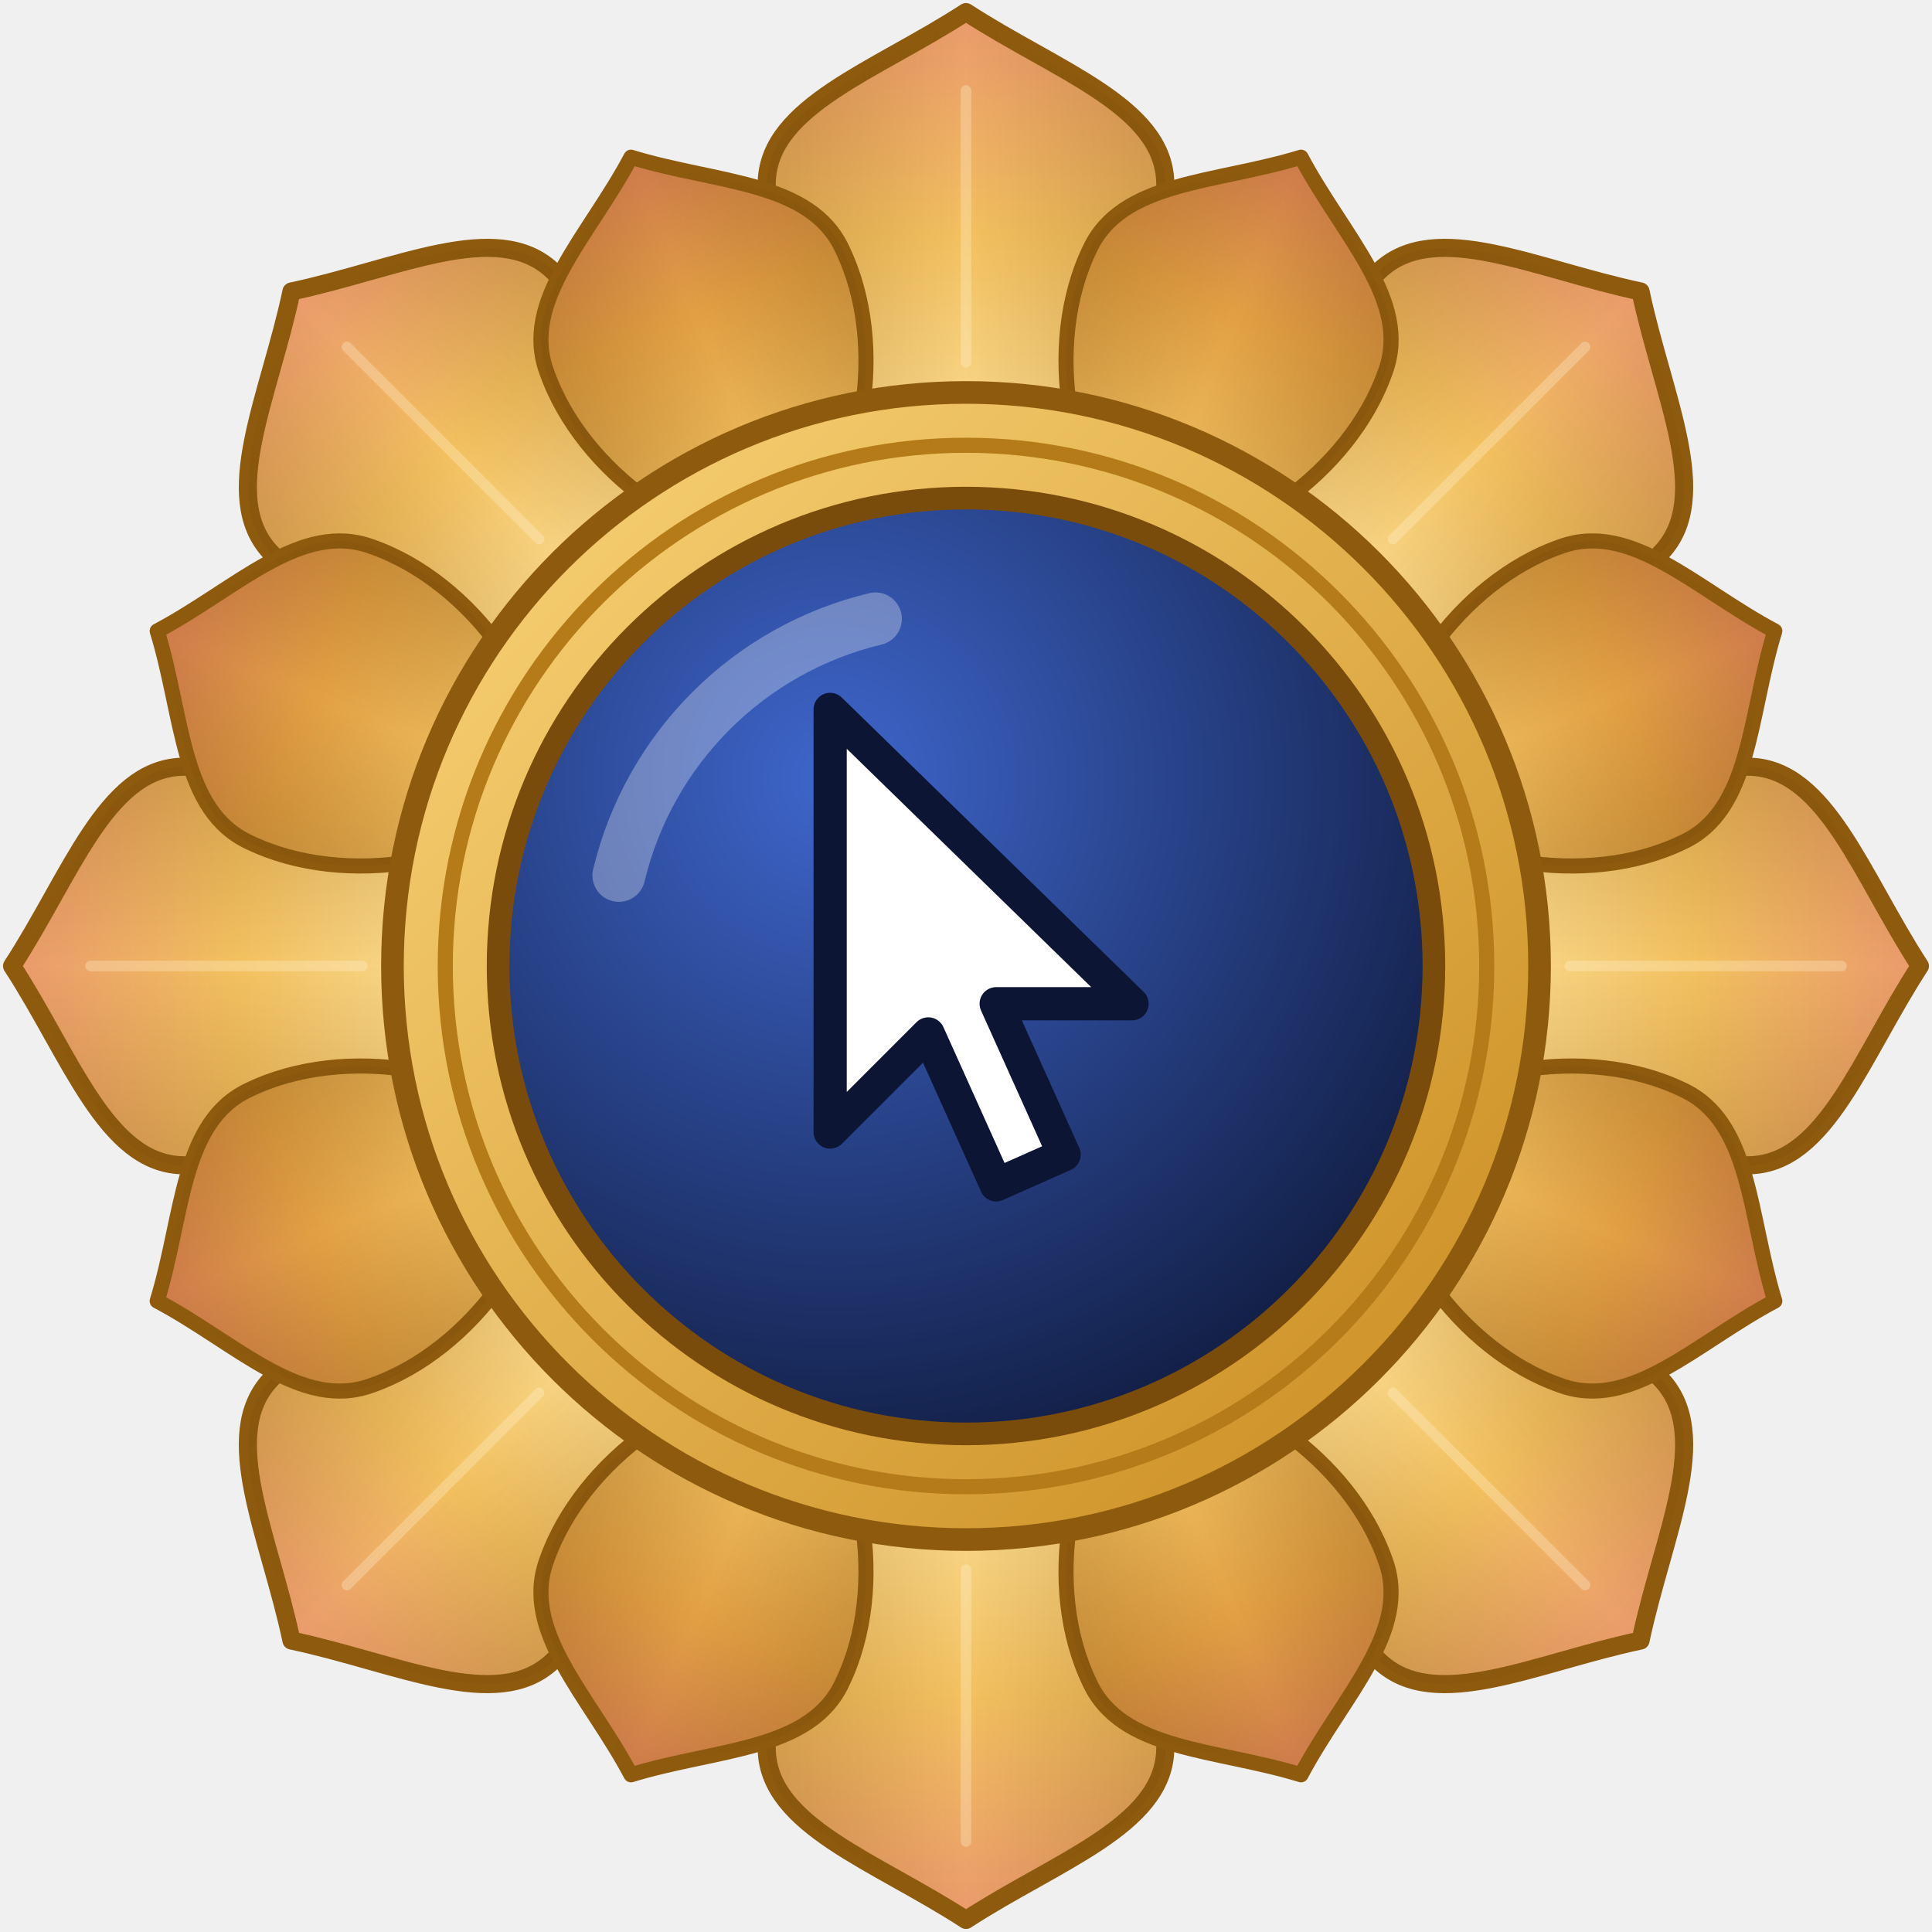
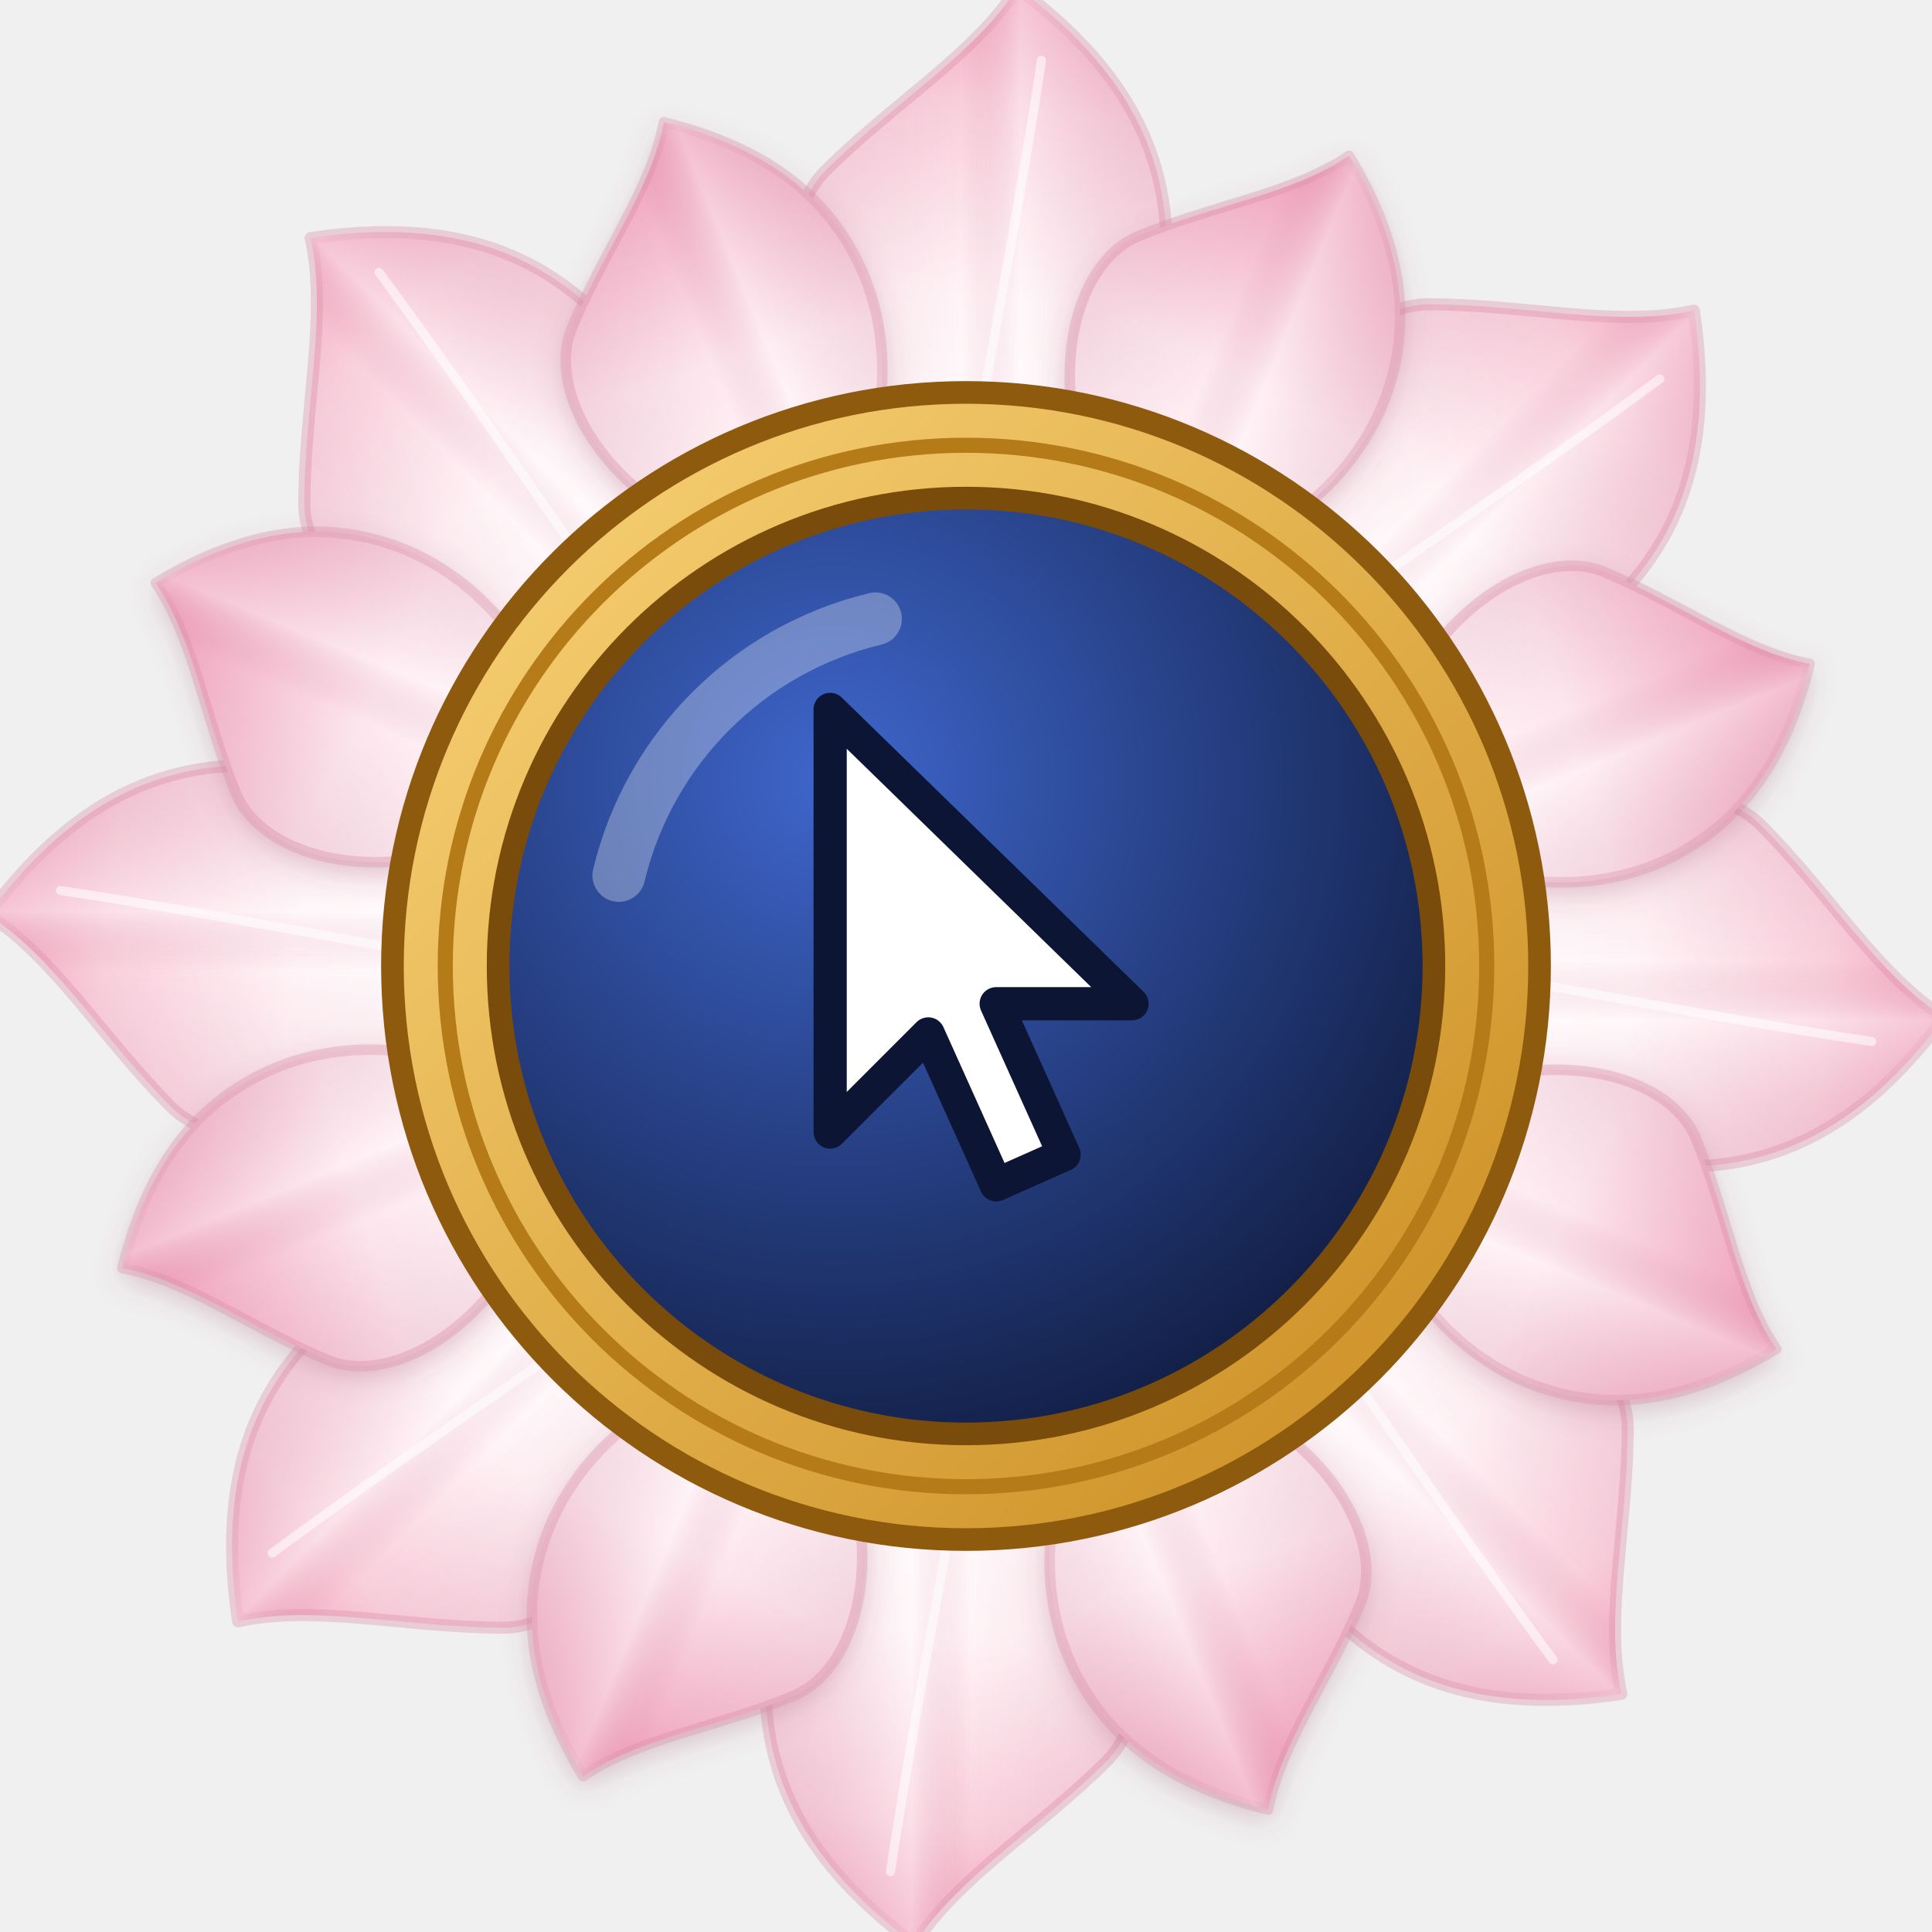
<svg xmlns="http://www.w3.org/2000/svg" viewBox="0 0 128 128" role="img" aria-label="Darpan">
  <defs>
    <linearGradient id="gold" x1="0" y1="0" x2="1" y2="1">
      <stop offset="0" stop-color="#FAD57A" />
      <stop offset="1" stop-color="#C98A1E" />
    </linearGradient>
    <radialGradient id="glass" cx="0.36" cy="0.3" r="0.85">
      <stop offset="0" stop-color="#3E66CC" />
      <stop offset="1" stop-color="#0C1533" />
    </radialGradient>
-     <linearGradient id="outer" x1="0" y1="1" x2="0" y2="0">
-       <stop offset="0" stop-color="#FCE3A0" />
-       <stop offset=".55" stop-color="#F3C160" />
-       <stop offset="1" stop-color="#EA9A6C" />
+     <linearGradient id="outer" gradientUnits="userSpaceOnUse" x1="0" y1="-28" x2="4" y2="-64">
+       <stop offset="0" stop-color="#FFFFFF" />
+       <stop offset=".45" stop-color="#FFF4F7" />
+       <stop offset=".8" stop-color="#F9CFDC" />
+       <stop offset="1" stop-color="#F2A7BF" />
    </linearGradient>
-     <linearGradient id="inner" x1="0" y1="1" x2="0" y2="0">
-       <stop offset="0" stop-color="#F2C868" />
-       <stop offset=".6" stop-color="#E2A044" />
-       <stop offset="1" stop-color="#CE7A4C" />
+     <linearGradient id="inner" gradientUnits="userSpaceOnUse" x1="0" y1="-28" x2="3" y2="-58">
+       <stop offset="0" stop-color="#FFFFFF" />
+       <stop offset=".5" stop-color="#FDE7EE" />
+       <stop offset="1" stop-color="#EE9DB8" />
    </linearGradient>
-     <linearGradient id="cup" x1="0" y1="0" x2="1" y2="0">
-       <stop offset="0" stop-color="#7A4A0C" stop-opacity=".26" />
-       <stop offset=".5" stop-color="#7A4A0C" stop-opacity="0" />
-       <stop offset="1" stop-color="#7A4A0C" stop-opacity=".26" />
+     <linearGradient id="fold" gradientUnits="userSpaceOnUse" x1="-12" y1="0" x2="14" y2="0">
+       <stop offset="0" stop-color="#C7708F" stop-opacity=".22" />
+       <stop offset=".45" stop-color="#C7708F" stop-opacity="0" />
+       <stop offset=".6" stop-color="#FFFFFF" stop-opacity=".35" />
+       <stop offset="1" stop-color="#C7708F" stop-opacity=".18" />
    </linearGradient>
    <g id="petal">
-       <path d="M0-30C7.5-33 13.5-43 13.2-52C13-57 6-59.3 0-63.2C-6-59.3-13-57-13.2-52C-13.5-43-7.5-33 0-30Z" />
-       <path d="M0-30C7.5-33 13.5-43 13.2-52C13-57 6-59.3 0-63.2C-6-59.3-13-57-13.2-52C-13.5-43-7.5-33 0-30Z" fill="url(#cup)" stroke="none" />
-       <path d="M0-40V-58" fill="none" stroke="#FFF4D6" stroke-opacity=".3" stroke-width=".7" stroke-linecap="round" />
+       <path d="M0-29C8.5-32 14-41 13.2-49.5C12.6-56 8.8-60.8 3.4-64.8C0.6-60.4-4.8-57.2-9.4-52.6C-13.6-48.2-11.6-36.4 0-29Z" />
+       <path d="M0-29C8.5-32 14-41 13.2-49.5C12.6-56 8.8-60.8 3.4-64.8C0.6-60.4-4.8-57.2-9.4-52.6C-13.6-48.2-11.6-36.4 0-29Z" fill="url(#fold)" stroke="none" />
+       <path d="M0-31C1.5-40 3.5-50 5-60" fill="none" stroke="#FFFFFF" stroke-opacity=".55" stroke-width=".6" stroke-linecap="round" />
    </g>
    <g id="bud">
-       <path d="M0-30C6-32 11-40 10.6-47C10.4-52 4.6-54.2 0-58C-4.6-54.2-10.4-52-10.6-47C-11-40-6-32 0-30Z" />
-       <path d="M0-30C6-32 11-40 10.6-47C10.4-52 4.6-54.2 0-58C-4.6-54.2-10.4-52-10.6-47C-11-40-6-32 0-30Z" fill="url(#cup)" stroke="none" />
+       <path d="M0-29C7.2-31.4 11.9-39.1 11.2-46.3C10.7-51.8 7.5-55.9 2.9-59.3C0.5-55.6-4.1-52.9-8-49C-11.6-45.3-9.9-35.3 0-29Z" />
+       <path d="M0-29C7.2-31.4 11.9-39.1 11.2-46.3C10.7-51.8 7.5-55.9 2.9-59.3C0.5-55.6-4.1-52.9-8-49C-11.6-45.3-9.9-35.3 0-29Z" fill="url(#fold)" stroke="none" />
    </g>
+     <filter id="lift" x="-20%" y="-20%" width="140%" height="140%">
+       <feDropShadow dx="0" dy="0.6" stdDeviation="0.9" flood-color="#9A4A66" flood-opacity=".28" />
+     </filter>
  </defs>
-   <g transform="translate(64 64)" stroke="#8E5B0E" stroke-linejoin="round">
-     <g fill="url(#outer)" stroke-width="1.2">
+   <g transform="translate(64 64)" stroke-linejoin="round">
+     <g fill="url(#outer)" stroke="#D98AA6" stroke-opacity=".35" stroke-width=".8">
      <use href="#petal" />
      <use href="#petal" transform="rotate(45)" />
      <use href="#petal" transform="rotate(90)" />
      <use href="#petal" transform="rotate(135)" />
      <use href="#petal" transform="rotate(180)" />
      <use href="#petal" transform="rotate(225)" />
      <use href="#petal" transform="rotate(270)" />
      <use href="#petal" transform="rotate(315)" />
    </g>
-     <g fill="url(#inner)" stroke-width="1">
+     <g filter="url(#lift)" fill="url(#inner)" stroke="#D98AA6" stroke-opacity=".35" stroke-width=".7">
      <use href="#bud" transform="rotate(22.5)" />
      <use href="#bud" transform="rotate(67.5)" />
      <use href="#bud" transform="rotate(112.5)" />
      <use href="#bud" transform="rotate(157.5)" />
      <use href="#bud" transform="rotate(202.5)" />
      <use href="#bud" transform="rotate(247.5)" />
      <use href="#bud" transform="rotate(292.5)" />
      <use href="#bud" transform="rotate(337.5)" />
    </g>
-     <circle r="38" fill="url(#gold)" stroke-width="1.5" />
-     <circle r="34.5" fill="none" stroke="#B57B19" stroke-width="1" />
-     <circle r="31" fill="url(#glass)" stroke="#7A4C0B" stroke-width="1.5" />
+     <g stroke="#8E5B0E">
+       <circle r="38" fill="url(#gold)" stroke-width="1.5" />
+       <circle r="34.5" fill="none" stroke="#B57B19" stroke-width="1" />
+       <circle r="31" fill="url(#glass)" stroke="#7A4C0B" stroke-width="1.5" />
+     </g>
    <path d="M-23-6A23 23 0 0 1-6-23" fill="none" stroke="#fff" stroke-opacity=".3" stroke-width="3.5" stroke-linecap="round" />
    <path d="M-9-17V11L-2.5 4.5 2 14.5 6.5 12.5 2 2.5H11Z" fill="#fff" stroke="#0C1533" stroke-width="2.2" />
  </g>
</svg>
